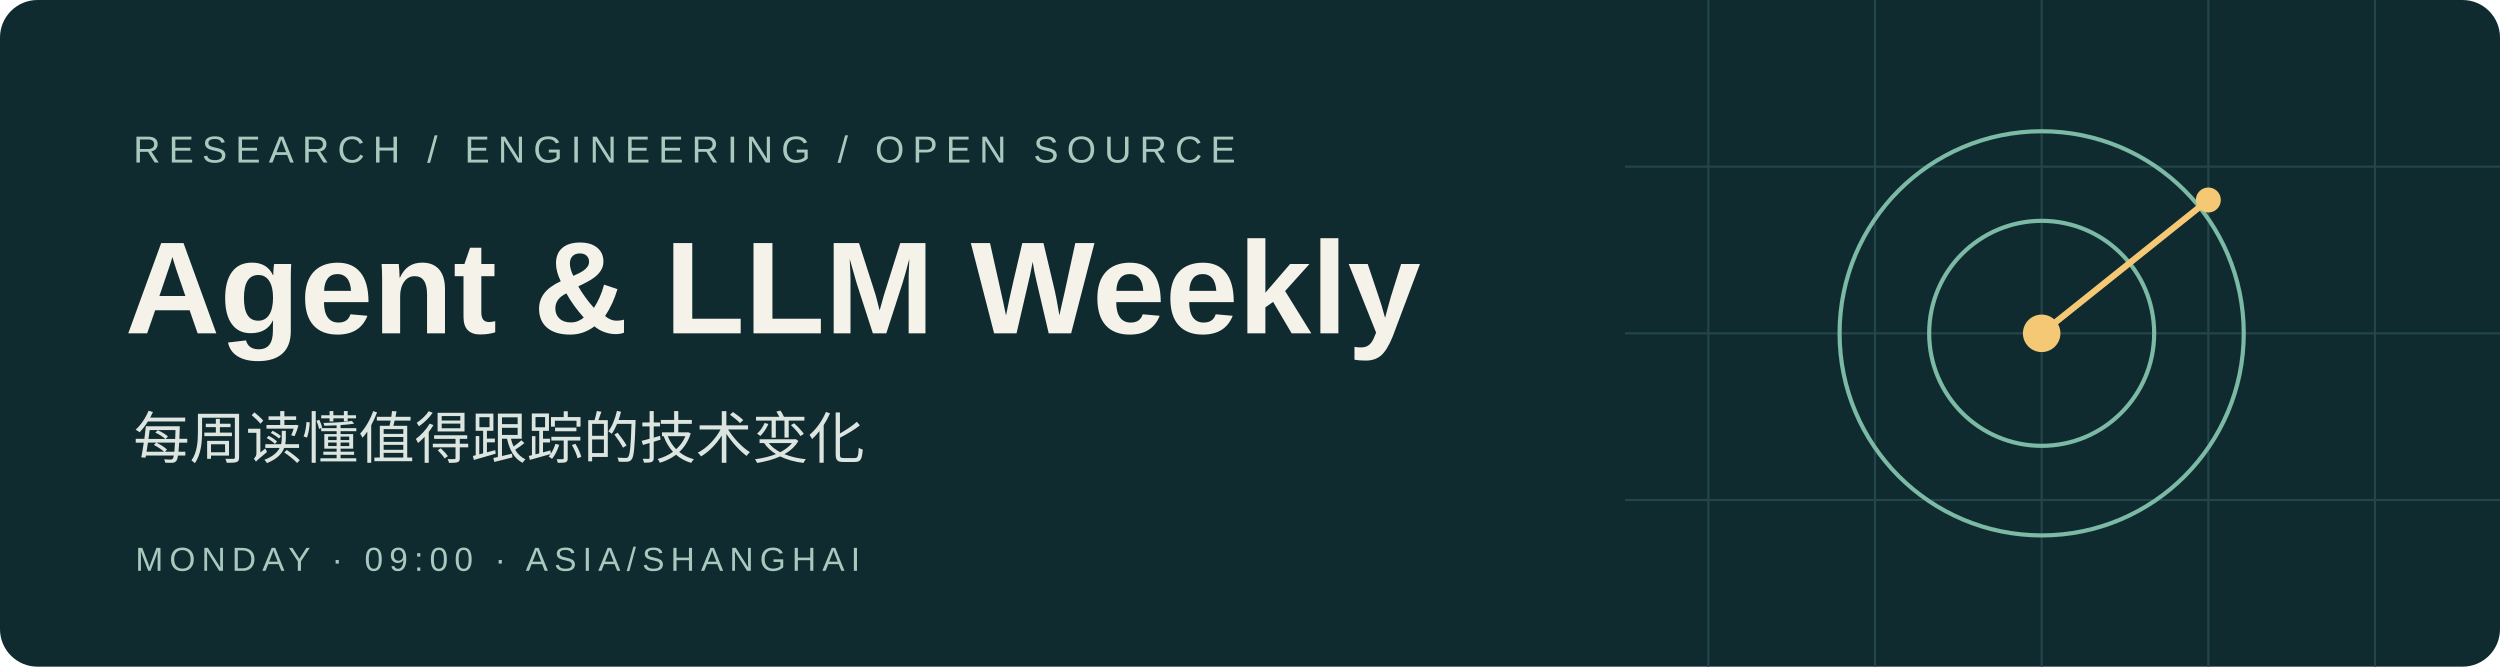
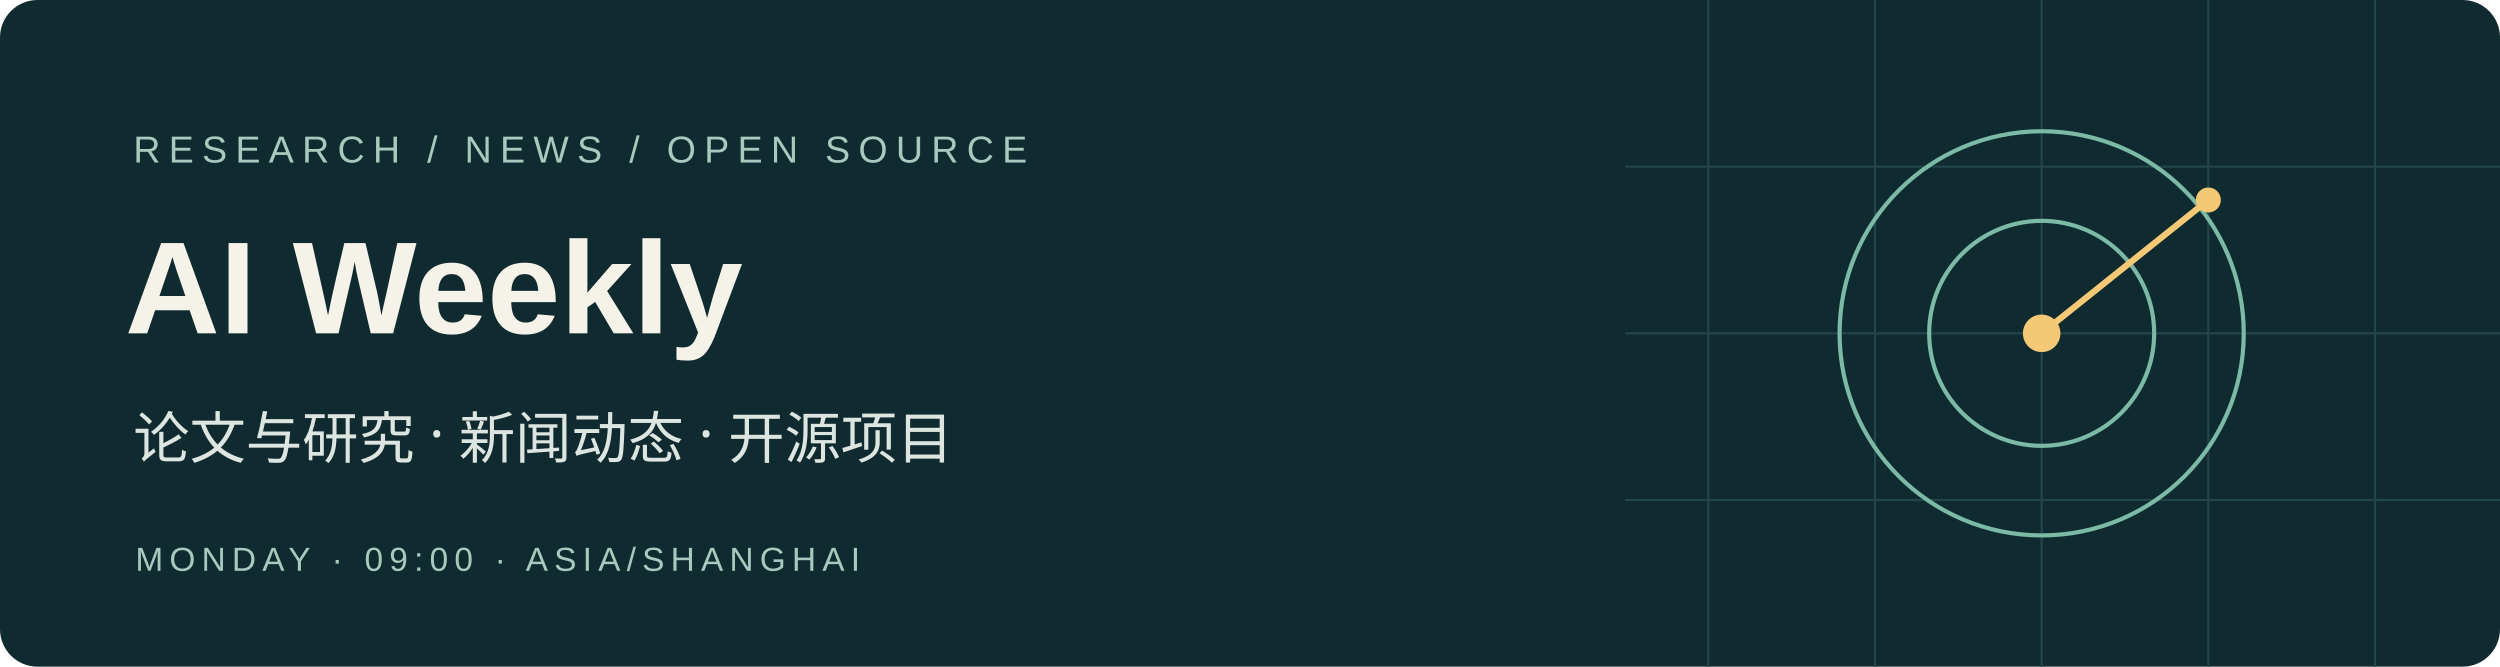
<svg xmlns="http://www.w3.org/2000/svg" width="1200" height="320" viewBox="0 0 1200 320" role="img" aria-labelledby="title desc">
  <rect width="1200" height="320" rx="18" fill="#102b30" />
  <path d="M820 0V320M900 0V320M980 0V320M1060 0V320M1140 0V320M780 80H1200M780 160H1200M780 240H1200" stroke="#23464a" stroke-width="1" />
  <circle cx="980" cy="160" r="97" fill="none" stroke="#7cbaa5" stroke-width="2" />
  <circle cx="980" cy="160" r="54" fill="none" stroke="#7cbaa5" stroke-width="2" />
  <circle cx="980" cy="160" r="9" fill="#f5c875" />
  <path d="M980 160L1060 96" stroke="#f5c875" stroke-width="3" />
  <circle cx="1060" cy="96" r="6" fill="#f5c875" />
-   <text x="64" y="78" font-family="Arial,sans-serif" font-size="18" letter-spacing="4" fill="#a8cabe">RESEARCH / ENGINEERING / OPEN SOURCE</text>
-   <text x="60" y="160" font-family="Arial,sans-serif" font-weight="700" font-size="63" fill="#f5f2e9">Agent &amp; LLM Weekly</text>
-   <text x="64" y="220" font-family="PingFang SC,Microsoft YaHei,sans-serif" font-size="27" fill="#dce5df">每周读懂值得跟踪的技术变化</text>
+   <text x="64" y="78" font-family="Arial,sans-serif" font-size="18" letter-spacing="4" fill="#a8cabe">RESEARCH / NEWS / OPEN SOURCE</text>
+   <text x="60" y="160" font-family="Arial,sans-serif" font-weight="700" font-size="63" fill="#f5f2e9">AI Weekly</text>
+   <text x="64" y="220" font-family="PingFang SC,Microsoft YaHei,sans-serif" font-size="27" fill="#dce5df">论文与研究 · 新闻动态 · 开源项目</text>
  <text x="65" y="274" font-family="Arial,sans-serif" font-size="16" letter-spacing="3" fill="#a8cabe">MONDAY · 09:00 · ASIA/SHANGHAI</text>
</svg>
